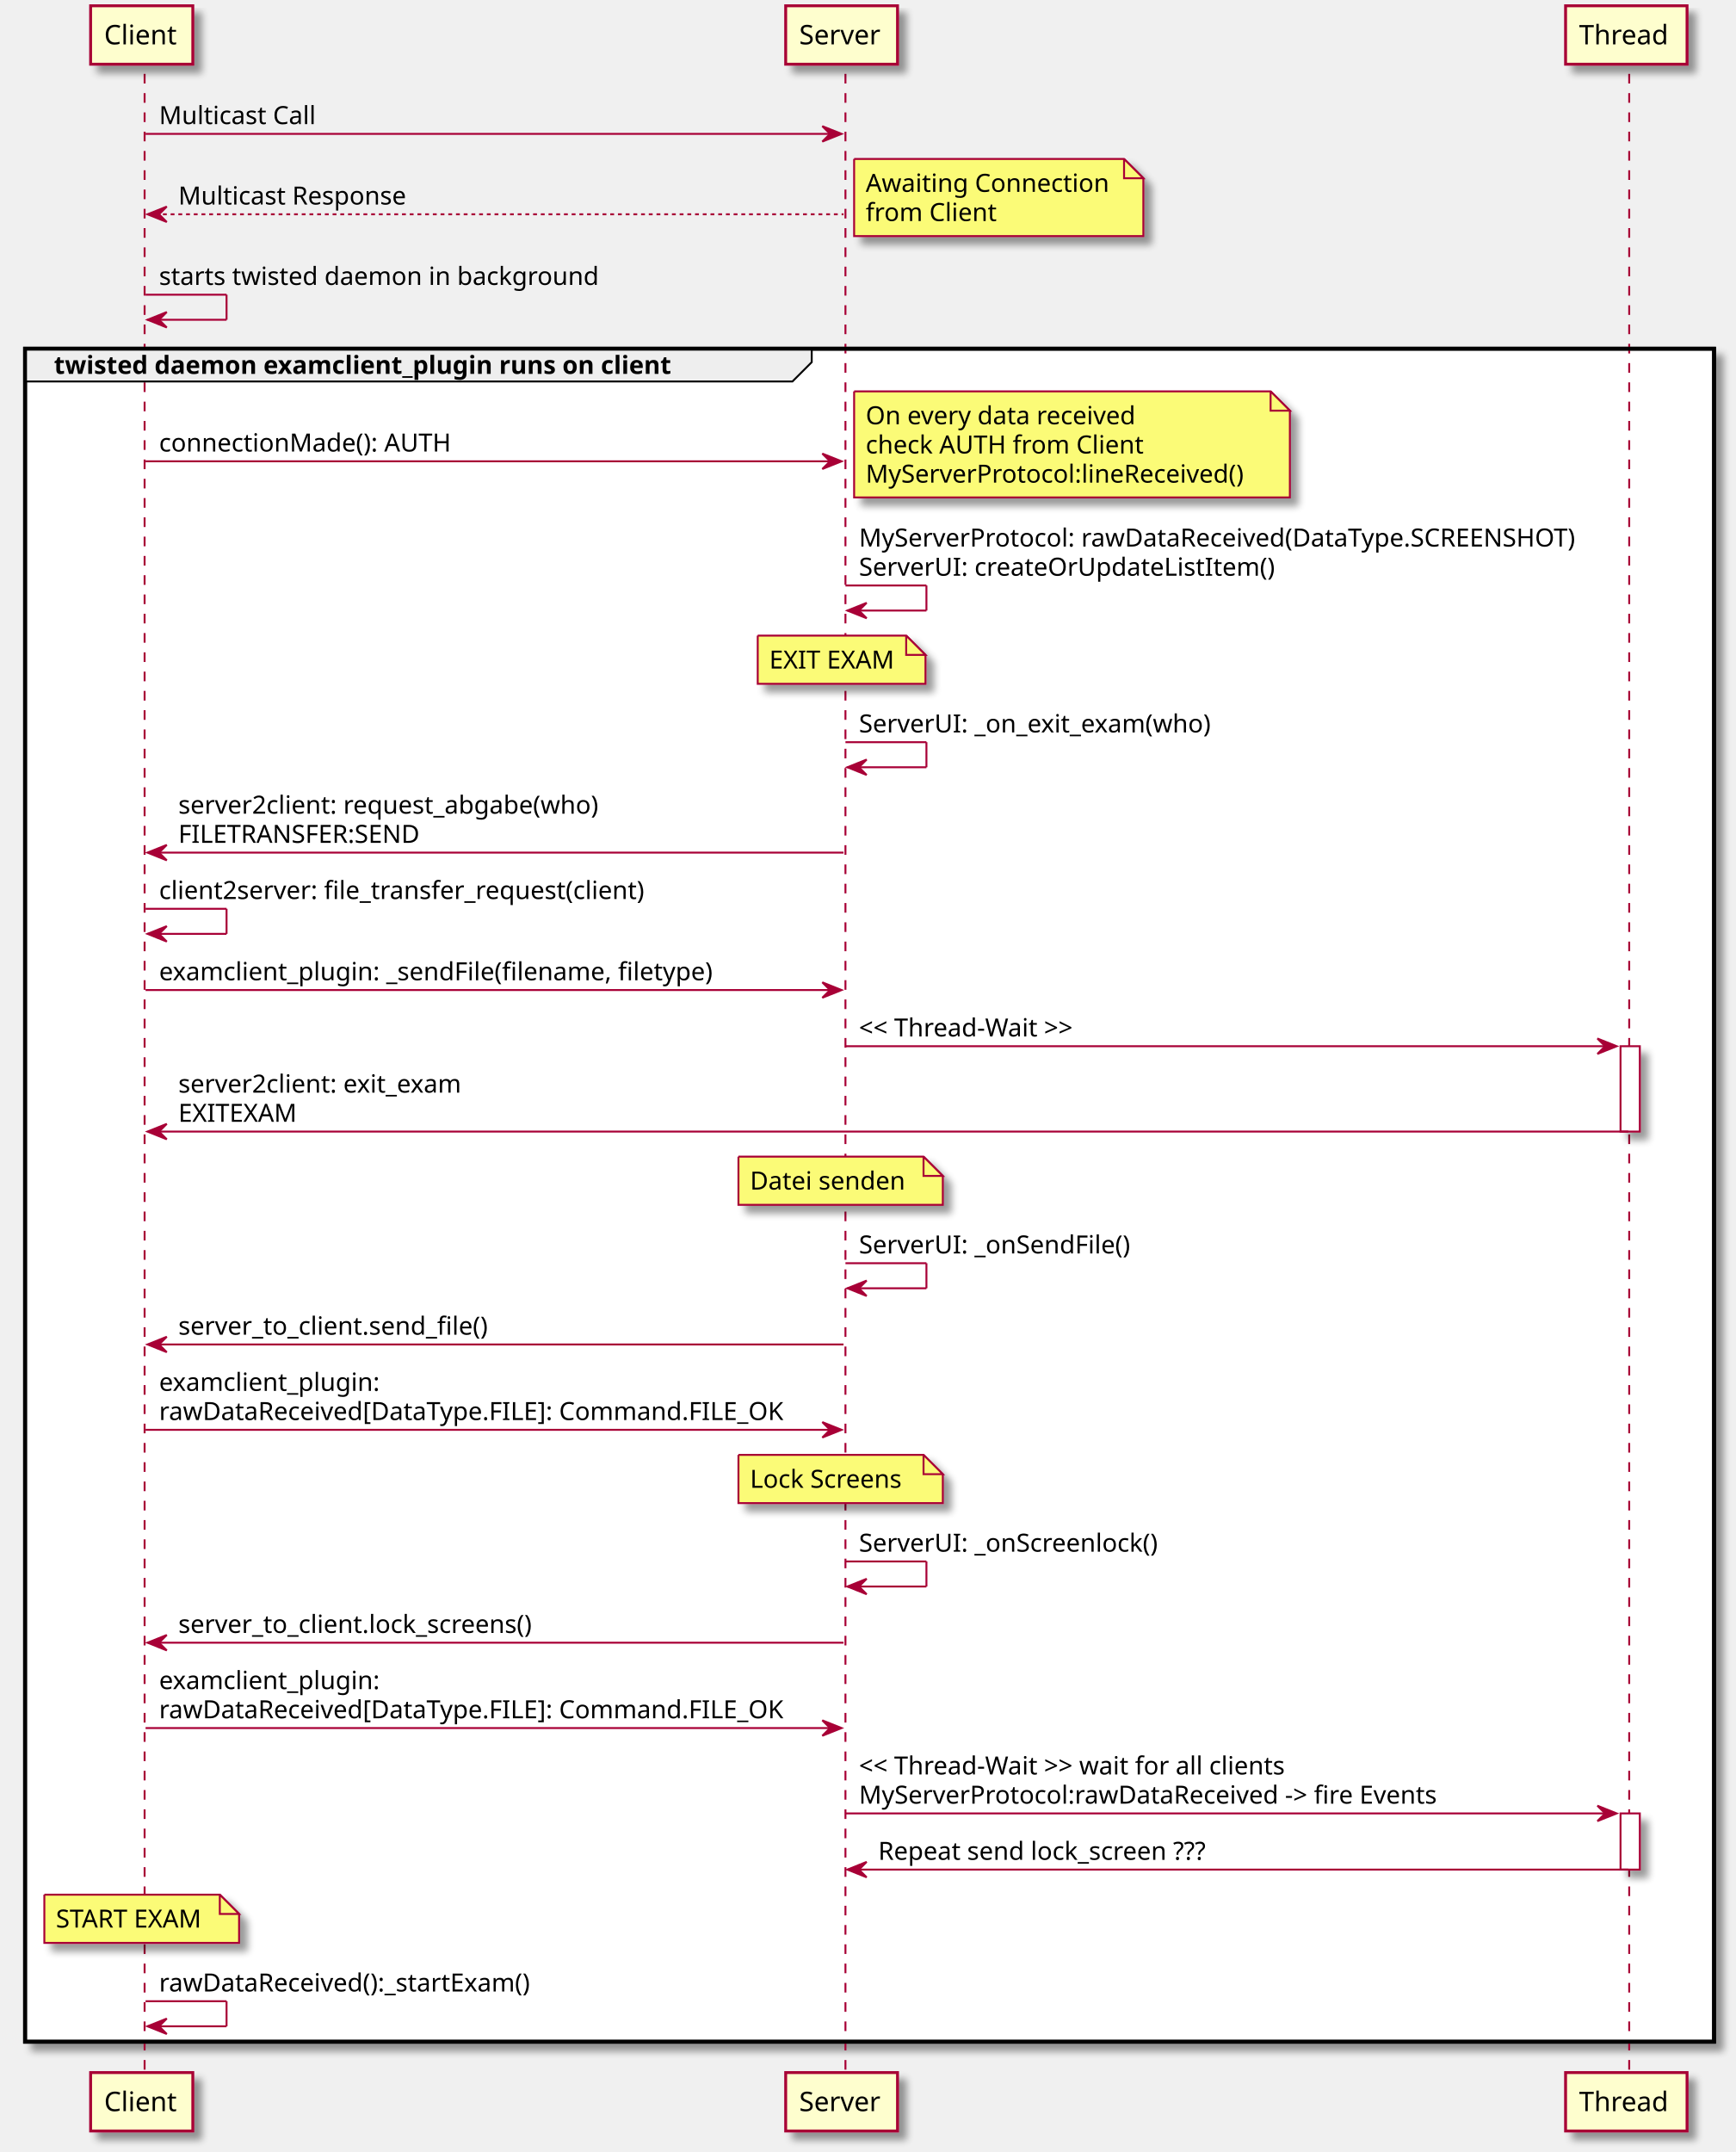
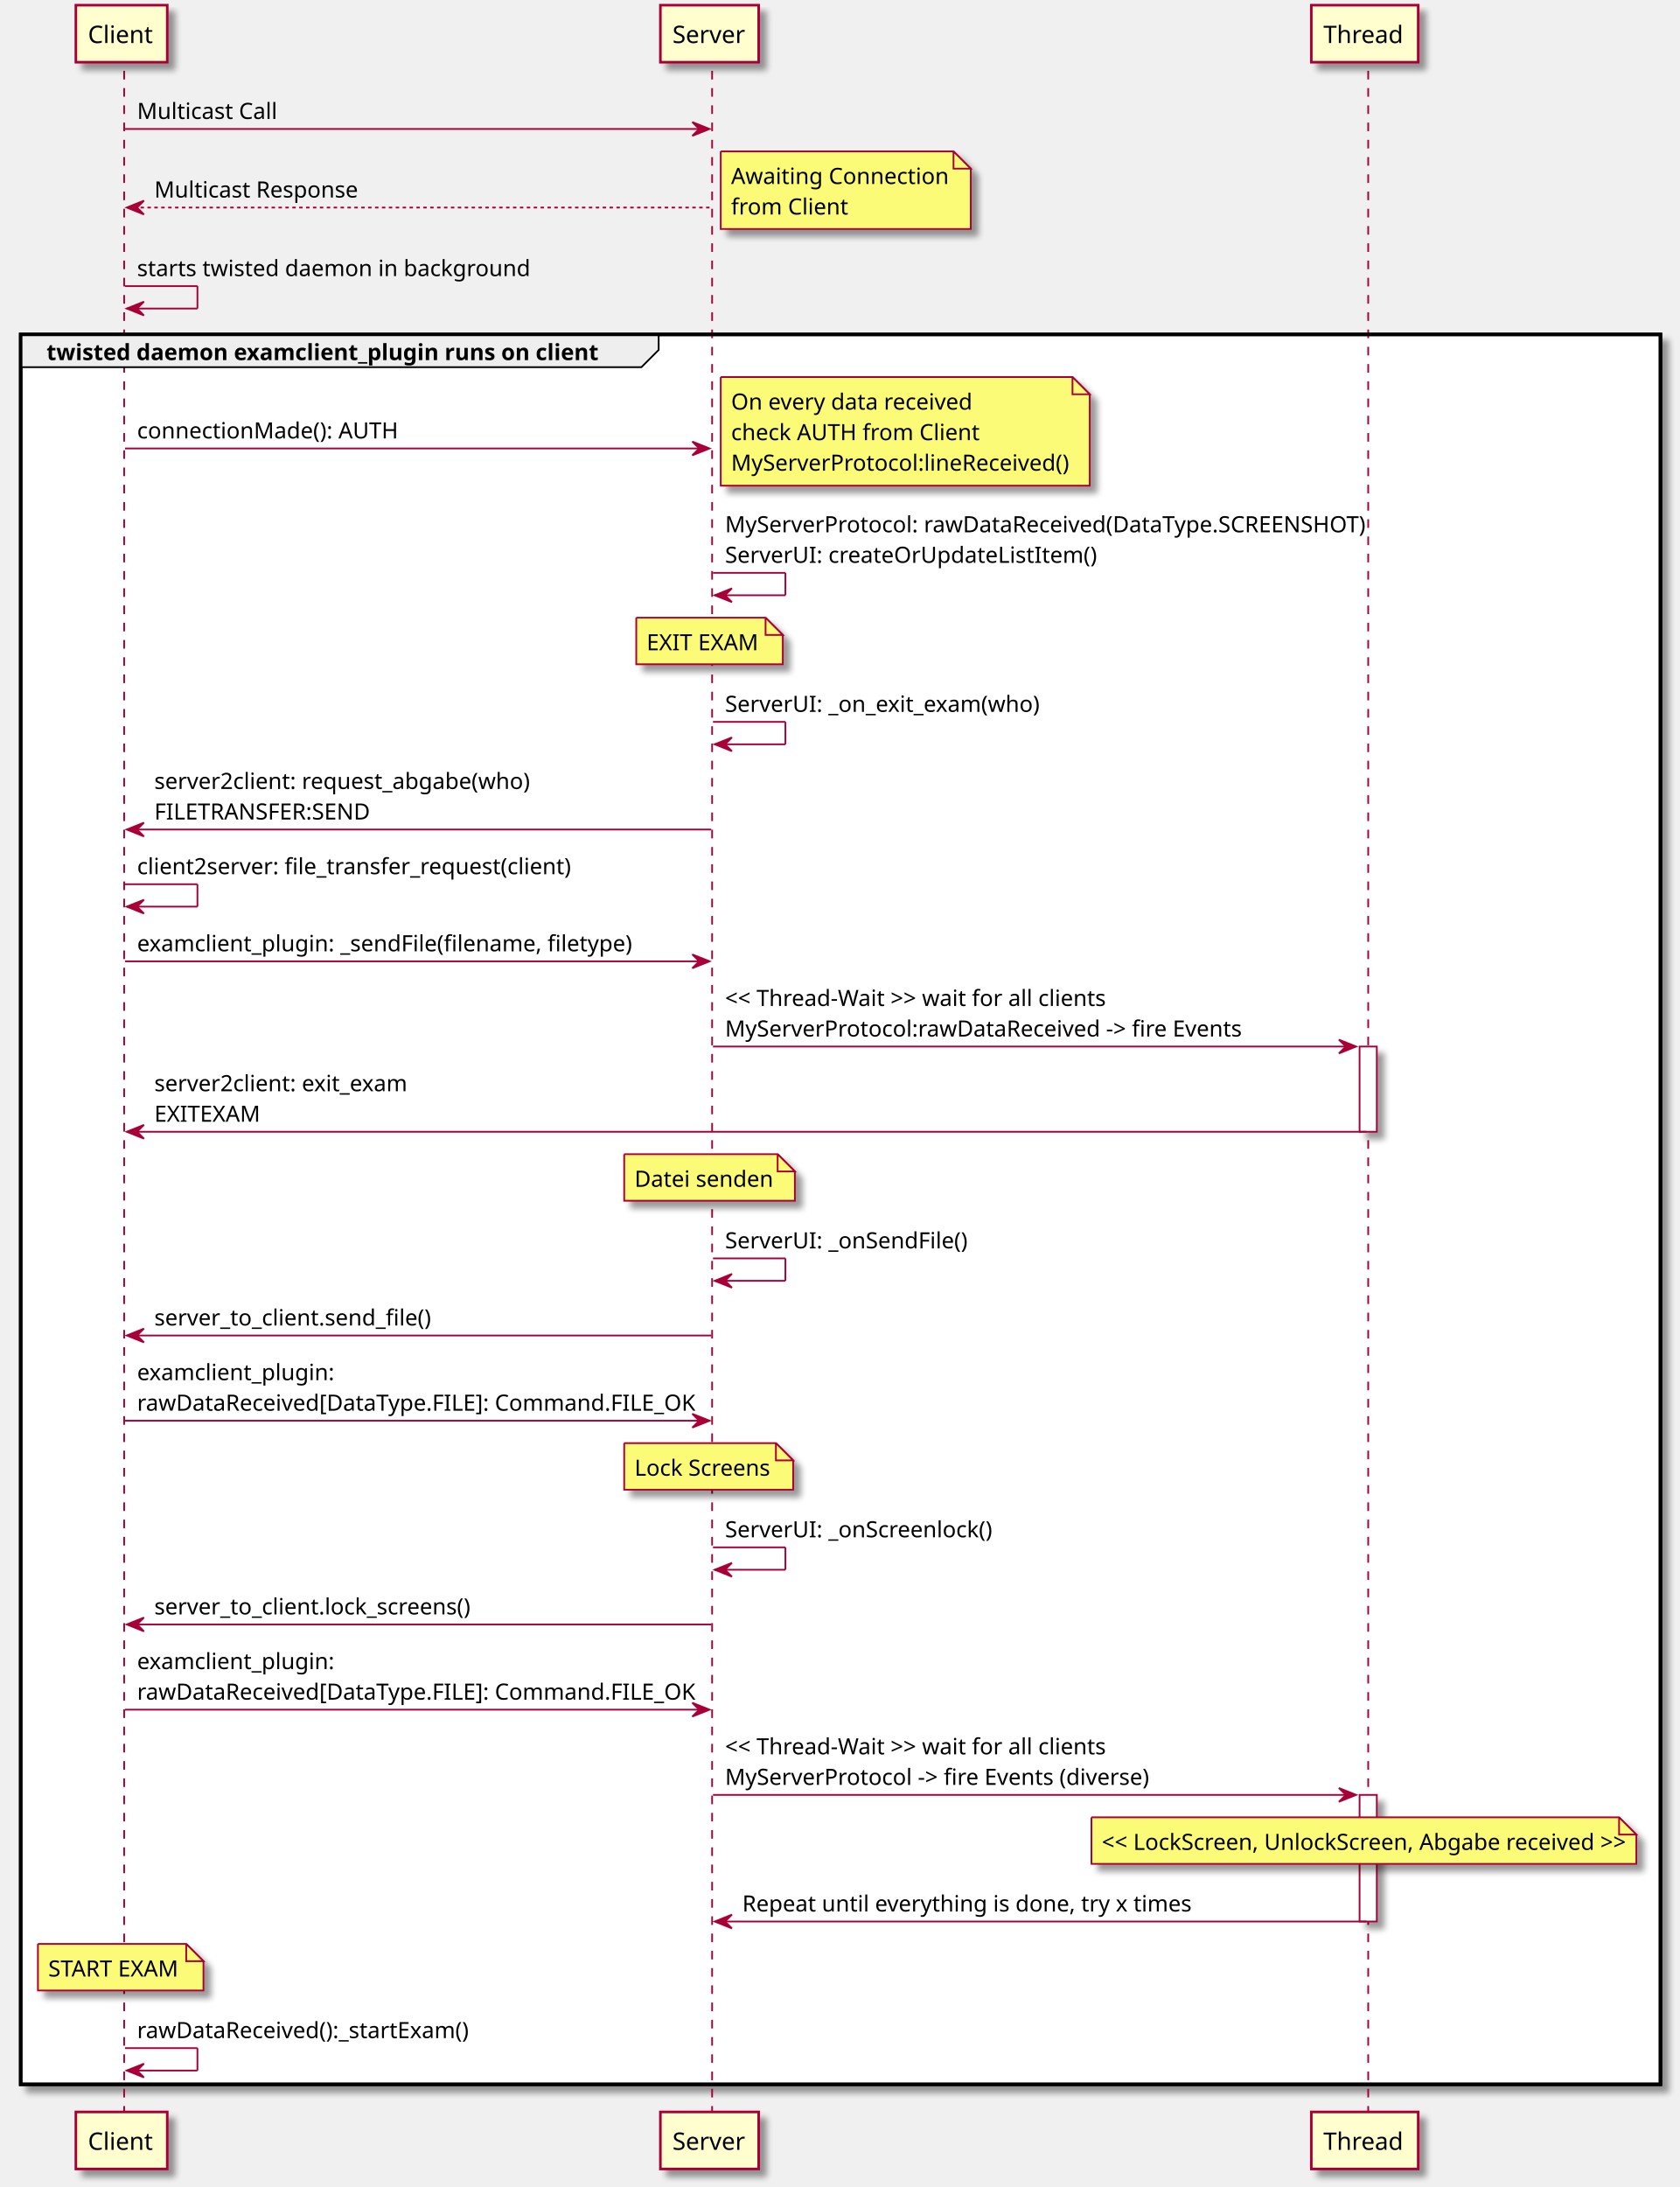
- <svg xmlns="http://www.w3.org/2000/svg" contentScriptType="application/ecmascript" contentStyleType="text/css" height="1116px" preserveAspectRatio="none" style="width:900px;height:1116px;" version="1.1" viewBox="0 0 900 1116" width="900px" zoomAndPan="magnify">
+ <svg xmlns="http://www.w3.org/2000/svg" contentScriptType="application/ecmascript" contentStyleType="text/css" height="1268px" preserveAspectRatio="none" style="width:974px;height:1268px;" version="1.1" viewBox="0 0 974 1268" width="974px" zoomAndPan="magnify">
  <defs>
-     <filter height="300%" id="f3lv9j3abnlo2" width="300%" x="-1" y="-1">
+     <filter height="300%" id="femk1cycuyiga" width="300%" x="-1" y="-1">
      <feGaussianBlur result="blurOut" stdDeviation="2.0" />
      <feColorMatrix in="blurOut" result="blurOut2" type="matrix" values="0 0 0 0 0 0 0 0 0 0 0 0 0 0 0 0 0 0 .4 0" />
      <feOffset dx="4.0" dy="4.0" in="blurOut2" result="blurOut3" />
      <feBlend in="SourceGraphic" in2="blurOut3" mode="normal" />
    </filter>
  </defs>
  <g>
-     <rect fill="#FFFFFF" filter="url(#f3lv9j3abnlo2)" height="44.266" style="stroke: #A80036; stroke-width: 1.0;" width="10" x="840.5" y="542.555" />
-     <rect fill="#FFFFFF" filter="url(#f3lv9j3abnlo2)" height="29.133" style="stroke: #A80036; stroke-width: 1.0;" width="10" x="840.5" y="940.414" />
-     <rect fill="#FFFFFF" filter="url(#f3lv9j3abnlo2)" height="877.984" style="stroke: #000000; stroke-width: 2.0;" width="876" x="13" y="180.828" />
-     <line style="stroke: #A80036; stroke-width: 1.0; stroke-dasharray: 5.0,5.0;" x1="75" x2="75" y1="38.297" y2="1075.812" />
-     <line style="stroke: #A80036; stroke-width: 1.0; stroke-dasharray: 5.0,5.0;" x1="438.5" x2="438.5" y1="38.297" y2="1075.812" />
-     <line style="stroke: #A80036; stroke-width: 1.0; stroke-dasharray: 5.0,5.0;" x1="845" x2="845" y1="38.297" y2="1075.812" />
-     <rect fill="#FEFECE" filter="url(#f3lv9j3abnlo2)" height="30.297" style="stroke: #A80036; stroke-width: 1.5;" width="53" x="47" y="3" />
-     <text fill="#000000" font-family="sans-serif" font-size="14" lengthAdjust="spacingAndGlyphs" textLength="39" x="54" y="22.995">Client</text>
-     <rect fill="#FEFECE" filter="url(#f3lv9j3abnlo2)" height="30.297" style="stroke: #A80036; stroke-width: 1.5;" width="53" x="47" y="1074.812" />
-     <text fill="#000000" font-family="sans-serif" font-size="14" lengthAdjust="spacingAndGlyphs" textLength="39" x="54" y="1094.808">Client</text>
-     <rect fill="#FEFECE" filter="url(#f3lv9j3abnlo2)" height="30.297" style="stroke: #A80036; stroke-width: 1.5;" width="58" x="407.5" y="3" />
-     <text fill="#000000" font-family="sans-serif" font-size="14" lengthAdjust="spacingAndGlyphs" textLength="44" x="414.5" y="22.995">Server</text>
-     <rect fill="#FEFECE" filter="url(#f3lv9j3abnlo2)" height="30.297" style="stroke: #A80036; stroke-width: 1.5;" width="58" x="407.5" y="1074.812" />
-     <text fill="#000000" font-family="sans-serif" font-size="14" lengthAdjust="spacingAndGlyphs" textLength="44" x="414.5" y="1094.808">Server</text>
-     <rect fill="#FEFECE" filter="url(#f3lv9j3abnlo2)" height="30.297" style="stroke: #A80036; stroke-width: 1.5;" width="63" x="812" y="3" />
-     <text fill="#000000" font-family="sans-serif" font-size="14" lengthAdjust="spacingAndGlyphs" textLength="49" x="819" y="22.995">Thread</text>
-     <rect fill="#FEFECE" filter="url(#f3lv9j3abnlo2)" height="30.297" style="stroke: #A80036; stroke-width: 1.5;" width="63" x="812" y="1074.812" />
-     <text fill="#000000" font-family="sans-serif" font-size="14" lengthAdjust="spacingAndGlyphs" textLength="49" x="819" y="1094.808">Thread</text>
-     <rect fill="#FFFFFF" filter="url(#f3lv9j3abnlo2)" height="44.266" style="stroke: #A80036; stroke-width: 1.0;" width="10" x="840.5" y="542.555" />
-     <rect fill="#FFFFFF" filter="url(#f3lv9j3abnlo2)" height="29.133" style="stroke: #A80036; stroke-width: 1.0;" width="10" x="840.5" y="940.414" />
-     <polygon fill="#A80036" points="426.5,65.43,436.5,69.43,426.5,73.43,430.5,69.43" style="stroke: #A80036; stroke-width: 1.0;" />
-     <line style="stroke: #A80036; stroke-width: 1.0;" x1="75.5" x2="432.5" y1="69.43" y2="69.43" />
-     <text fill="#000000" font-family="sans-serif" font-size="13" lengthAdjust="spacingAndGlyphs" textLength="84" x="82.5" y="64.364">Multicast Call</text>
-     <polygon fill="#A80036" points="86.5,107.129,76.5,111.129,86.5,115.129,82.5,111.129" style="stroke: #A80036; stroke-width: 1.0;" />
-     <line style="stroke: #A80036; stroke-width: 1.0; stroke-dasharray: 2.0,2.0;" x1="80.5" x2="437.5" y1="111.129" y2="111.129" />
-     <text fill="#000000" font-family="sans-serif" font-size="13" lengthAdjust="spacingAndGlyphs" textLength="123" x="92.5" y="106.063">Multicast Response</text>
-     <path d="M443,82.43 L443,122.43 L593,122.43 L593,92.43 L583,82.43 L443,82.43 " fill="#FBFB77" filter="url(#f3lv9j3abnlo2)" style="stroke: #A80036; stroke-width: 1.0;" />
-     <path d="M583,82.43 L583,92.43 L593,92.43 L583,82.43 " fill="#FBFB77" style="stroke: #A80036; stroke-width: 1.0;" />
-     <text fill="#000000" font-family="sans-serif" font-size="13" lengthAdjust="spacingAndGlyphs" textLength="129" x="449" y="99.497">Awaiting Connection</text>
-     <text fill="#000000" font-family="sans-serif" font-size="13" lengthAdjust="spacingAndGlyphs" textLength="70" x="449" y="114.629">from Client</text>
-     <line style="stroke: #A80036; stroke-width: 1.0;" x1="75.5" x2="117.5" y1="152.828" y2="152.828" />
-     <line style="stroke: #A80036; stroke-width: 1.0;" x1="117.5" x2="117.5" y1="152.828" y2="165.828" />
-     <line style="stroke: #A80036; stroke-width: 1.0;" x1="76.5" x2="117.5" y1="165.828" y2="165.828" />
-     <polygon fill="#A80036" points="86.5,161.828,76.5,165.828,86.5,169.828,82.5,165.828" style="stroke: #A80036; stroke-width: 1.0;" />
-     <text fill="#000000" font-family="sans-serif" font-size="13" lengthAdjust="spacingAndGlyphs" textLength="237" x="82.5" y="147.762">starts twisted daemon in background</text>
-     <path d="M13,180.828 L421,180.828 L421,187.828 L411,197.828 L13,197.828 L13,180.828 " fill="#EEEEEE" style="stroke: #000000; stroke-width: 1.0;" />
-     <rect fill="none" height="877.984" style="stroke: #000000; stroke-width: 2.0;" width="876" x="13" y="180.828" />
-     <text fill="#000000" font-family="sans-serif" font-size="13" font-weight="bold" lengthAdjust="spacingAndGlyphs" textLength="363" x="28" y="193.895">twisted daemon examclient_plugin runs on client</text>
-     <polygon fill="#A80036" points="426.5,235.227,436.5,239.227,426.5,243.227,430.5,239.227" style="stroke: #A80036; stroke-width: 1.0;" />
-     <line style="stroke: #A80036; stroke-width: 1.0;" x1="75.5" x2="432.5" y1="239.227" y2="239.227" />
-     <text fill="#000000" font-family="sans-serif" font-size="13" lengthAdjust="spacingAndGlyphs" textLength="159" x="82.5" y="234.161">connectionMade(): AUTH</text>
-     <path d="M443,202.961 L443,257.961 L669,257.961 L669,212.961 L659,202.961 L443,202.961 " fill="#FBFB77" filter="url(#f3lv9j3abnlo2)" style="stroke: #A80036; stroke-width: 1.0;" />
-     <path d="M659,202.961 L659,212.961 L669,212.961 L659,202.961 " fill="#FBFB77" style="stroke: #A80036; stroke-width: 1.0;" />
-     <text fill="#000000" font-family="sans-serif" font-size="13" lengthAdjust="spacingAndGlyphs" textLength="148" x="449" y="220.028">On every data received</text>
-     <text fill="#000000" font-family="sans-serif" font-size="13" lengthAdjust="spacingAndGlyphs" textLength="151" x="449" y="235.161">check AUTH from Client</text>
-     <text fill="#000000" font-family="sans-serif" font-size="13" lengthAdjust="spacingAndGlyphs" textLength="205" x="449" y="250.293">MyServerProtocol:lineReceived()</text>
-     <line style="stroke: #A80036; stroke-width: 1.0;" x1="438.5" x2="480.5" y1="303.625" y2="303.625" />
-     <line style="stroke: #A80036; stroke-width: 1.0;" x1="480.5" x2="480.5" y1="303.625" y2="316.625" />
-     <line style="stroke: #A80036; stroke-width: 1.0;" x1="439.5" x2="480.5" y1="316.625" y2="316.625" />
-     <polygon fill="#A80036" points="449.5,312.625,439.5,316.625,449.5,320.625,445.5,316.625" style="stroke: #A80036; stroke-width: 1.0;" />
-     <text fill="#000000" font-family="sans-serif" font-size="13" lengthAdjust="spacingAndGlyphs" textLength="393" x="445.5" y="283.426">MyServerProtocol: rawDataReceived(DataType.SCREENSHOT)</text>
-     <text fill="#000000" font-family="sans-serif" font-size="13" lengthAdjust="spacingAndGlyphs" textLength="227" x="445.5" y="298.559">ServerUI: createOrUpdateListItem()</text>
-     <path d="M393,329.625 L393,354.625 L480,354.625 L480,339.625 L470,329.625 L393,329.625 " fill="#FBFB77" filter="url(#f3lv9j3abnlo2)" style="stroke: #A80036; stroke-width: 1.0;" />
-     <path d="M470,329.625 L470,339.625 L480,339.625 L470,329.625 " fill="#FBFB77" style="stroke: #A80036; stroke-width: 1.0;" />
-     <text fill="#000000" font-family="sans-serif" font-size="13" lengthAdjust="spacingAndGlyphs" textLength="66" x="399" y="346.692">EXIT EXAM</text>
-     <line style="stroke: #A80036; stroke-width: 1.0;" x1="438.5" x2="480.5" y1="384.891" y2="384.891" />
-     <line style="stroke: #A80036; stroke-width: 1.0;" x1="480.5" x2="480.5" y1="384.891" y2="397.891" />
-     <line style="stroke: #A80036; stroke-width: 1.0;" x1="439.5" x2="480.5" y1="397.891" y2="397.891" />
-     <polygon fill="#A80036" points="449.5,393.891,439.5,397.891,449.5,401.891,445.5,397.891" style="stroke: #A80036; stroke-width: 1.0;" />
-     <text fill="#000000" font-family="sans-serif" font-size="13" lengthAdjust="spacingAndGlyphs" textLength="194" x="445.5" y="379.825">ServerUI: _on_exit_exam(who)</text>
-     <polygon fill="#A80036" points="86.5,438.156,76.5,442.156,86.5,446.156,82.5,442.156" style="stroke: #A80036; stroke-width: 1.0;" />
-     <line style="stroke: #A80036; stroke-width: 1.0;" x1="80.5" x2="437.5" y1="442.156" y2="442.156" />
-     <text fill="#000000" font-family="sans-serif" font-size="13" lengthAdjust="spacingAndGlyphs" textLength="229" x="92.5" y="421.957">server2client: request_abgabe(who)</text>
-     <text fill="#000000" font-family="sans-serif" font-size="13" lengthAdjust="spacingAndGlyphs" textLength="132" x="92.5" y="437.09">FILETRANSFER:SEND</text>
-     <line style="stroke: #A80036; stroke-width: 1.0;" x1="75.5" x2="117.5" y1="471.289" y2="471.289" />
-     <line style="stroke: #A80036; stroke-width: 1.0;" x1="117.5" x2="117.5" y1="471.289" y2="484.289" />
-     <line style="stroke: #A80036; stroke-width: 1.0;" x1="76.5" x2="117.5" y1="484.289" y2="484.289" />
-     <polygon fill="#A80036" points="86.5,480.289,76.5,484.289,86.5,488.289,82.5,484.289" style="stroke: #A80036; stroke-width: 1.0;" />
-     <text fill="#000000" font-family="sans-serif" font-size="13" lengthAdjust="spacingAndGlyphs" textLength="265" x="82.5" y="466.223">client2server: file_transfer_request(client)</text>
-     <polygon fill="#A80036" points="426.5,509.422,436.5,513.422,426.5,517.422,430.5,513.422" style="stroke: #A80036; stroke-width: 1.0;" />
-     <line style="stroke: #A80036; stroke-width: 1.0;" x1="75.5" x2="432.5" y1="513.422" y2="513.422" />
-     <text fill="#000000" font-family="sans-serif" font-size="13" lengthAdjust="spacingAndGlyphs" textLength="301" x="82.5" y="508.356">examclient_plugin: _sendFile(filename, filetype)</text>
-     <polygon fill="#A80036" points="828.5,538.555,838.5,542.555,828.5,546.555,832.5,542.555" style="stroke: #A80036; stroke-width: 1.0;" />
-     <line style="stroke: #A80036; stroke-width: 1.0;" x1="438.5" x2="834.5" y1="542.555" y2="542.555" />
-     <text fill="#000000" font-family="sans-serif" font-size="13" lengthAdjust="spacingAndGlyphs" textLength="128" x="445.5" y="537.489">&lt;&lt; Thread-Wait &gt;&gt;</text>
-     <polygon fill="#A80036" points="86.5,582.82,76.5,586.82,86.5,590.82,82.5,586.82" style="stroke: #A80036; stroke-width: 1.0;" />
-     <line style="stroke: #A80036; stroke-width: 1.0;" x1="80.5" x2="844.5" y1="586.82" y2="586.82" />
-     <text fill="#000000" font-family="sans-serif" font-size="13" lengthAdjust="spacingAndGlyphs" textLength="156" x="92.5" y="566.622">server2client: exit_exam</text>
-     <text fill="#000000" font-family="sans-serif" font-size="13" lengthAdjust="spacingAndGlyphs" textLength="62" x="92.5" y="581.754">EXITEXAM</text>
-     <path d="M383,599.82 L383,624.82 L489,624.82 L489,609.82 L479,599.82 L383,599.82 " fill="#FBFB77" filter="url(#f3lv9j3abnlo2)" style="stroke: #A80036; stroke-width: 1.0;" />
-     <path d="M479,599.82 L479,609.82 L489,609.82 L479,599.82 " fill="#FBFB77" style="stroke: #A80036; stroke-width: 1.0;" />
-     <text fill="#000000" font-family="sans-serif" font-size="13" lengthAdjust="spacingAndGlyphs" textLength="85" x="389" y="616.887">Datei senden</text>
-     <line style="stroke: #A80036; stroke-width: 1.0;" x1="438.5" x2="480.5" y1="655.086" y2="655.086" />
-     <line style="stroke: #A80036; stroke-width: 1.0;" x1="480.5" x2="480.5" y1="655.086" y2="668.086" />
-     <line style="stroke: #A80036; stroke-width: 1.0;" x1="439.5" x2="480.5" y1="668.086" y2="668.086" />
-     <polygon fill="#A80036" points="449.5,664.086,439.5,668.086,449.5,672.086,445.5,668.086" style="stroke: #A80036; stroke-width: 1.0;" />
-     <text fill="#000000" font-family="sans-serif" font-size="13" lengthAdjust="spacingAndGlyphs" textLength="150" x="445.5" y="650.02">ServerUI: _onSendFile()</text>
-     <polygon fill="#A80036" points="86.5,693.219,76.5,697.219,86.5,701.219,82.5,697.219" style="stroke: #A80036; stroke-width: 1.0;" />
-     <line style="stroke: #A80036; stroke-width: 1.0;" x1="80.5" x2="437.5" y1="697.219" y2="697.219" />
-     <text fill="#000000" font-family="sans-serif" font-size="13" lengthAdjust="spacingAndGlyphs" textLength="171" x="92.5" y="692.153">server_to_client.send_file()</text>
-     <polygon fill="#A80036" points="426.5,737.484,436.5,741.484,426.5,745.484,430.5,741.484" style="stroke: #A80036; stroke-width: 1.0;" />
-     <line style="stroke: #A80036; stroke-width: 1.0;" x1="75.5" x2="432.5" y1="741.484" y2="741.484" />
-     <text fill="#000000" font-family="sans-serif" font-size="13" lengthAdjust="spacingAndGlyphs" textLength="119" x="82.5" y="721.286">examclient_plugin:</text>
-     <text fill="#000000" font-family="sans-serif" font-size="13" lengthAdjust="spacingAndGlyphs" textLength="339" x="82.5" y="736.418">rawDataReceived[DataType.FILE]: Command.FILE_OK</text>
-     <path d="M383,754.484 L383,779.484 L489,779.484 L489,764.484 L479,754.484 L383,754.484 " fill="#FBFB77" filter="url(#f3lv9j3abnlo2)" style="stroke: #A80036; stroke-width: 1.0;" />
-     <path d="M479,754.484 L479,764.484 L489,764.484 L479,754.484 " fill="#FBFB77" style="stroke: #A80036; stroke-width: 1.0;" />
-     <text fill="#000000" font-family="sans-serif" font-size="13" lengthAdjust="spacingAndGlyphs" textLength="85" x="389" y="771.551">Lock Screens</text>
-     <line style="stroke: #A80036; stroke-width: 1.0;" x1="438.5" x2="480.5" y1="809.75" y2="809.75" />
-     <line style="stroke: #A80036; stroke-width: 1.0;" x1="480.5" x2="480.5" y1="809.75" y2="822.75" />
-     <line style="stroke: #A80036; stroke-width: 1.0;" x1="439.5" x2="480.5" y1="822.75" y2="822.75" />
-     <polygon fill="#A80036" points="449.5,818.75,439.5,822.75,449.5,826.75,445.5,822.75" style="stroke: #A80036; stroke-width: 1.0;" />
-     <text fill="#000000" font-family="sans-serif" font-size="13" lengthAdjust="spacingAndGlyphs" textLength="166" x="445.5" y="804.684">ServerUI: _onScreenlock()</text>
-     <polygon fill="#A80036" points="86.5,847.883,76.5,851.883,86.5,855.883,82.5,851.883" style="stroke: #A80036; stroke-width: 1.0;" />
-     <line style="stroke: #A80036; stroke-width: 1.0;" x1="80.5" x2="437.5" y1="851.883" y2="851.883" />
-     <text fill="#000000" font-family="sans-serif" font-size="13" lengthAdjust="spacingAndGlyphs" textLength="197" x="92.5" y="846.817">server_to_client.lock_screens()</text>
-     <polygon fill="#A80036" points="426.5,892.148,436.5,896.148,426.5,900.148,430.5,896.148" style="stroke: #A80036; stroke-width: 1.0;" />
-     <line style="stroke: #A80036; stroke-width: 1.0;" x1="75.5" x2="432.5" y1="896.148" y2="896.148" />
-     <text fill="#000000" font-family="sans-serif" font-size="13" lengthAdjust="spacingAndGlyphs" textLength="119" x="82.5" y="875.95">examclient_plugin:</text>
-     <text fill="#000000" font-family="sans-serif" font-size="13" lengthAdjust="spacingAndGlyphs" textLength="339" x="82.5" y="891.082">rawDataReceived[DataType.FILE]: Command.FILE_OK</text>
-     <polygon fill="#A80036" points="828.5,936.414,838.5,940.414,828.5,944.414,832.5,940.414" style="stroke: #A80036; stroke-width: 1.0;" />
-     <line style="stroke: #A80036; stroke-width: 1.0;" x1="438.5" x2="834.5" y1="940.414" y2="940.414" />
-     <text fill="#000000" font-family="sans-serif" font-size="13" lengthAdjust="spacingAndGlyphs" textLength="241" x="445.5" y="920.215">&lt;&lt; Thread-Wait &gt;&gt; wait for all clients</text>
-     <text fill="#000000" font-family="sans-serif" font-size="13" lengthAdjust="spacingAndGlyphs" textLength="317" x="445.5" y="935.348">MyServerProtocol:rawDataReceived -&gt; fire Events</text>
-     <polygon fill="#A80036" points="449.5,965.547,439.5,969.547,449.5,973.547,445.5,969.547" style="stroke: #A80036; stroke-width: 1.0;" />
-     <line style="stroke: #A80036; stroke-width: 1.0;" x1="443.5" x2="844.5" y1="969.547" y2="969.547" />
-     <text fill="#000000" font-family="sans-serif" font-size="13" lengthAdjust="spacingAndGlyphs" textLength="184" x="455.5" y="964.481">Repeat send lock_screen ???</text>
-     <path d="M23,982.547 L23,1007.547 L124,1007.547 L124,992.547 L114,982.547 L23,982.547 " fill="#FBFB77" filter="url(#f3lv9j3abnlo2)" style="stroke: #A80036; stroke-width: 1.0;" />
-     <path d="M114,982.547 L114,992.547 L124,992.547 L114,982.547 " fill="#FBFB77" style="stroke: #A80036; stroke-width: 1.0;" />
-     <text fill="#000000" font-family="sans-serif" font-size="13" lengthAdjust="spacingAndGlyphs" textLength="80" x="29" y="999.614">START EXAM</text>
-     <line style="stroke: #A80036; stroke-width: 1.0;" x1="75.5" x2="117.5" y1="1037.812" y2="1037.812" />
-     <line style="stroke: #A80036; stroke-width: 1.0;" x1="117.5" x2="117.5" y1="1037.812" y2="1050.812" />
-     <line style="stroke: #A80036; stroke-width: 1.0;" x1="76.5" x2="117.5" y1="1050.812" y2="1050.812" />
-     <polygon fill="#A80036" points="86.5,1046.812,76.5,1050.812,86.5,1054.812,82.5,1050.812" style="stroke: #A80036; stroke-width: 1.0;" />
-     <text fill="#000000" font-family="sans-serif" font-size="13" lengthAdjust="spacingAndGlyphs" textLength="207" x="82.5" y="1032.747">rawDataReceived():_startExam()</text>
+     <rect fill="#FFFFFF" filter="url(#femk1cycuyiga)" height="49.412" style="stroke: #A80036; stroke-width: 1.0;" width="10" x="788.5" y="606.776" />
+     <rect fill="#FFFFFF" filter="url(#femk1cycuyiga)" height="73.412" style="stroke: #A80036; stroke-width: 1.0;" width="10" x="788.5" y="1040.66" />
+     <rect fill="#FFFFFF" filter="url(#femk1cycuyiga)" height="1014.592" style="stroke: #000000; stroke-width: 2.0;" width="951" x="12" y="193.892" />
+     <line style="stroke: #A80036; stroke-width: 1.0; stroke-dasharray: 5.0,5.0;" x1="72" x2="72" y1="41.068" y2="1225.485" />
+     <line style="stroke: #A80036; stroke-width: 1.0; stroke-dasharray: 5.0,5.0;" x1="413" x2="413" y1="41.068" y2="1225.485" />
+     <line style="stroke: #A80036; stroke-width: 1.0; stroke-dasharray: 5.0,5.0;" x1="793.5" x2="793.5" y1="41.068" y2="1225.485" />
+     <rect fill="#FEFECE" filter="url(#femk1cycuyiga)" height="33.068" style="stroke: #A80036; stroke-width: 1.5;" width="53" x="44" y="3" />
+     <text fill="#000000" font-family="sans-serif" font-size="14" lengthAdjust="spacingAndGlyphs" textLength="39" x="51" y="24.966">Client</text>
+     <rect fill="#FEFECE" filter="url(#femk1cycuyiga)" height="33.068" style="stroke: #A80036; stroke-width: 1.5;" width="53" x="44" y="1224.485" />
+     <text fill="#000000" font-family="sans-serif" font-size="14" lengthAdjust="spacingAndGlyphs" textLength="39" x="51" y="1246.45">Client</text>
+     <rect fill="#FEFECE" filter="url(#femk1cycuyiga)" height="33.068" style="stroke: #A80036; stroke-width: 1.5;" width="57" x="383" y="3" />
+     <text fill="#000000" font-family="sans-serif" font-size="14" lengthAdjust="spacingAndGlyphs" textLength="43" x="390" y="24.966">Server</text>
+     <rect fill="#FEFECE" filter="url(#femk1cycuyiga)" height="33.068" style="stroke: #A80036; stroke-width: 1.5;" width="57" x="383" y="1224.485" />
+     <text fill="#000000" font-family="sans-serif" font-size="14" lengthAdjust="spacingAndGlyphs" textLength="43" x="390" y="1246.45">Server</text>
+     <rect fill="#FEFECE" filter="url(#femk1cycuyiga)" height="33.068" style="stroke: #A80036; stroke-width: 1.5;" width="62" x="760.5" y="3" />
+     <text fill="#000000" font-family="sans-serif" font-size="14" lengthAdjust="spacingAndGlyphs" textLength="48" x="767.5" y="24.966">Thread</text>
+     <rect fill="#FEFECE" filter="url(#femk1cycuyiga)" height="33.068" style="stroke: #A80036; stroke-width: 1.5;" width="62" x="760.5" y="1224.485" />
+     <text fill="#000000" font-family="sans-serif" font-size="14" lengthAdjust="spacingAndGlyphs" textLength="48" x="767.5" y="1246.45">Thread</text>
+     <rect fill="#FFFFFF" filter="url(#femk1cycuyiga)" height="49.412" style="stroke: #A80036; stroke-width: 1.0;" width="10" x="788.5" y="606.776" />
+     <rect fill="#FFFFFF" filter="url(#femk1cycuyiga)" height="73.412" style="stroke: #A80036; stroke-width: 1.0;" width="10" x="788.5" y="1040.66" />
+     <polygon fill="#A80036" points="401.5,70.774,411.5,74.774,401.5,78.774,405.5,74.774" style="stroke: #A80036; stroke-width: 1.0;" />
+     <line style="stroke: #A80036; stroke-width: 1.0;" x1="72.5" x2="407.5" y1="74.774" y2="74.774" />
+     <text fill="#000000" font-family="sans-serif" font-size="13" lengthAdjust="spacingAndGlyphs" textLength="79" x="79.5" y="68.965">Multicast Call</text>
+     <polygon fill="#A80036" points="83.5,116.333,73.5,120.333,83.5,124.333,79.5,120.333" style="stroke: #A80036; stroke-width: 1.0;" />
+     <line style="stroke: #A80036; stroke-width: 1.0; stroke-dasharray: 2.0,2.0;" x1="77.5" x2="412.5" y1="120.333" y2="120.333" />
+     <text fill="#000000" font-family="sans-serif" font-size="13" lengthAdjust="spacingAndGlyphs" textLength="116" x="89.5" y="114.524">Multicast Response</text>
+     <path d="M418,87.774 L418,132.774 L563,132.774 L563,97.774 L553,87.774 L418,87.774 " fill="#FBFB77" filter="url(#femk1cycuyiga)" style="stroke: #A80036; stroke-width: 1.0;" />
+     <path d="M553,87.774 L553,97.774 L563,97.774 L553,87.774 " fill="#FBFB77" style="stroke: #A80036; stroke-width: 1.0;" />
+     <text fill="#000000" font-family="sans-serif" font-size="13" lengthAdjust="spacingAndGlyphs" textLength="124" x="424" y="106.671">Awaiting Connection</text>
+     <text fill="#000000" font-family="sans-serif" font-size="13" lengthAdjust="spacingAndGlyphs" textLength="66" x="424" y="124.377">from Client</text>
+     <line style="stroke: #A80036; stroke-width: 1.0;" x1="72.5" x2="114.5" y1="165.892" y2="165.892" />
+     <line style="stroke: #A80036; stroke-width: 1.0;" x1="114.5" x2="114.5" y1="165.892" y2="178.892" />
+     <line style="stroke: #A80036; stroke-width: 1.0;" x1="73.5" x2="114.5" y1="178.892" y2="178.892" />
+     <polygon fill="#A80036" points="83.5,174.892,73.5,178.892,83.5,182.892,79.5,178.892" style="stroke: #A80036; stroke-width: 1.0;" />
+     <text fill="#000000" font-family="sans-serif" font-size="13" lengthAdjust="spacingAndGlyphs" textLength="224" x="79.5" y="160.083">starts twisted daemon in background</text>
+     <path d="M12,193.892 L382,193.892 L382,202.892 L372,212.892 L12,212.892 L12,193.892 " fill="#EEEEEE" style="stroke: #000000; stroke-width: 1.0;" />
+     <rect fill="none" height="1014.592" style="stroke: #000000; stroke-width: 2.0;" width="951" x="12" y="193.892" />
+     <text fill="#000000" font-family="sans-serif" font-size="13" font-weight="bold" lengthAdjust="spacingAndGlyphs" textLength="325" x="27" y="208.789">twisted daemon examclient_plugin runs on client</text>
+     <polygon fill="#A80036" points="401.5,256.01,411.5,260.01,401.5,264.01,405.5,260.01" style="stroke: #A80036; stroke-width: 1.0;" />
+     <line style="stroke: #A80036; stroke-width: 1.0;" x1="72.5" x2="407.5" y1="260.01" y2="260.01" />
+     <text fill="#000000" font-family="sans-serif" font-size="13" lengthAdjust="spacingAndGlyphs" textLength="150" x="79.5" y="254.201">connectionMade(): AUTH</text>
+     <path d="M418,218.598 L418,281.598 L632,281.598 L632,228.598 L622,218.598 L418,218.598 " fill="#FBFB77" filter="url(#femk1cycuyiga)" style="stroke: #A80036; stroke-width: 1.0;" />
+     <path d="M622,218.598 L622,228.598 L632,228.598 L622,218.598 " fill="#FBFB77" style="stroke: #A80036; stroke-width: 1.0;" />
+     <text fill="#000000" font-family="sans-serif" font-size="13" lengthAdjust="spacingAndGlyphs" textLength="137" x="424" y="237.495">On every data received</text>
+     <text fill="#000000" font-family="sans-serif" font-size="13" lengthAdjust="spacingAndGlyphs" textLength="141" x="424" y="255.201">check AUTH from Client</text>
+     <text fill="#000000" font-family="sans-serif" font-size="13" lengthAdjust="spacingAndGlyphs" textLength="193" x="424" y="272.907">MyServerProtocol:lineReceived()</text>
+     <line style="stroke: #A80036; stroke-width: 1.0;" x1="413.5" x2="455.5" y1="332.128" y2="332.128" />
+     <line style="stroke: #A80036; stroke-width: 1.0;" x1="455.5" x2="455.5" y1="332.128" y2="345.128" />
+     <line style="stroke: #A80036; stroke-width: 1.0;" x1="414.5" x2="455.5" y1="345.128" y2="345.128" />
+     <polygon fill="#A80036" points="424.5,341.128,414.5,345.128,424.5,349.128,420.5,345.128" style="stroke: #A80036; stroke-width: 1.0;" />
+     <text fill="#000000" font-family="sans-serif" font-size="13" lengthAdjust="spacingAndGlyphs" textLength="366" x="420.5" y="308.613">MyServerProtocol: rawDataReceived(DataType.SCREENSHOT)</text>
+     <text fill="#000000" font-family="sans-serif" font-size="13" lengthAdjust="spacingAndGlyphs" textLength="212" x="420.5" y="326.319">ServerUI: createOrUpdateListItem()</text>
+     <path d="M369,358.128 L369,385.128 L454,385.128 L454,368.128 L444,358.128 L369,358.128 " fill="#FBFB77" filter="url(#femk1cycuyiga)" style="stroke: #A80036; stroke-width: 1.0;" />
+     <path d="M444,358.128 L444,368.128 L454,368.128 L444,358.128 " fill="#FBFB77" style="stroke: #A80036; stroke-width: 1.0;" />
+     <text fill="#000000" font-family="sans-serif" font-size="13" lengthAdjust="spacingAndGlyphs" textLength="64" x="375" y="377.025">EXIT EXAM</text>
+     <line style="stroke: #A80036; stroke-width: 1.0;" x1="413.5" x2="455.5" y1="418.54" y2="418.54" />
+     <line style="stroke: #A80036; stroke-width: 1.0;" x1="455.5" x2="455.5" y1="418.54" y2="431.54" />
+     <line style="stroke: #A80036; stroke-width: 1.0;" x1="414.5" x2="455.5" y1="431.54" y2="431.54" />
+     <polygon fill="#A80036" points="424.5,427.54,414.5,431.54,424.5,435.54,420.5,431.54" style="stroke: #A80036; stroke-width: 1.0;" />
+     <text fill="#000000" font-family="sans-serif" font-size="13" lengthAdjust="spacingAndGlyphs" textLength="181" x="420.5" y="412.731">ServerUI: _on_exit_exam(who)</text>
+     <polygon fill="#A80036" points="83.5,476.952,73.5,480.952,83.5,484.952,79.5,480.952" style="stroke: #A80036; stroke-width: 1.0;" />
+     <line style="stroke: #A80036; stroke-width: 1.0;" x1="77.5" x2="412.5" y1="480.952" y2="480.952" />
+     <text fill="#000000" font-family="sans-serif" font-size="13" lengthAdjust="spacingAndGlyphs" textLength="213" x="89.5" y="457.437">server2client: request_abgabe(who)</text>
+     <text fill="#000000" font-family="sans-serif" font-size="13" lengthAdjust="spacingAndGlyphs" textLength="123" x="89.5" y="475.143">FILETRANSFER:SEND</text>
+     <line style="stroke: #A80036; stroke-width: 1.0;" x1="72.5" x2="114.5" y1="512.658" y2="512.658" />
+     <line style="stroke: #A80036; stroke-width: 1.0;" x1="114.5" x2="114.5" y1="512.658" y2="525.658" />
+     <line style="stroke: #A80036; stroke-width: 1.0;" x1="73.5" x2="114.5" y1="525.658" y2="525.658" />
+     <polygon fill="#A80036" points="83.5,521.658,73.5,525.658,83.5,529.658,79.5,525.658" style="stroke: #A80036; stroke-width: 1.0;" />
+     <text fill="#000000" font-family="sans-serif" font-size="13" lengthAdjust="spacingAndGlyphs" textLength="244" x="79.5" y="506.849">client2server: file_transfer_request(client)</text>
+     <polygon fill="#A80036" points="401.5,553.364,411.5,557.364,401.5,561.364,405.5,557.364" style="stroke: #A80036; stroke-width: 1.0;" />
+     <line style="stroke: #A80036; stroke-width: 1.0;" x1="72.5" x2="407.5" y1="557.364" y2="557.364" />
+     <text fill="#000000" font-family="sans-serif" font-size="13" lengthAdjust="spacingAndGlyphs" textLength="279" x="79.5" y="551.555">examclient_plugin: _sendFile(filename, filetype)</text>
+     <polygon fill="#A80036" points="776.5,602.776,786.5,606.776,776.5,610.776,780.5,606.776" style="stroke: #A80036; stroke-width: 1.0;" />
+     <line style="stroke: #A80036; stroke-width: 1.0;" x1="413.5" x2="782.5" y1="606.776" y2="606.776" />
+     <text fill="#000000" font-family="sans-serif" font-size="13" lengthAdjust="spacingAndGlyphs" textLength="212" x="420.5" y="583.261">&lt;&lt; Thread-Wait &gt;&gt; wait for all clients</text>
+     <text fill="#000000" font-family="sans-serif" font-size="13" lengthAdjust="spacingAndGlyphs" textLength="293" x="420.5" y="600.967">MyServerProtocol:rawDataReceived -&gt; fire Events</text>
+     <polygon fill="#A80036" points="83.5,652.188,73.5,656.188,83.5,660.188,79.5,656.188" style="stroke: #A80036; stroke-width: 1.0;" />
+     <line style="stroke: #A80036; stroke-width: 1.0;" x1="77.5" x2="792.5" y1="656.188" y2="656.188" />
+     <text fill="#000000" font-family="sans-serif" font-size="13" lengthAdjust="spacingAndGlyphs" textLength="143" x="89.5" y="632.673">server2client: exit_exam</text>
+     <text fill="#000000" font-family="sans-serif" font-size="13" lengthAdjust="spacingAndGlyphs" textLength="61" x="89.5" y="650.379">EXITEXAM</text>
+     <path d="M362,669.188 L362,696.188 L461,696.188 L461,679.188 L451,669.188 L362,669.188 " fill="#FBFB77" filter="url(#femk1cycuyiga)" style="stroke: #A80036; stroke-width: 1.0;" />
+     <path d="M451,669.188 L451,679.188 L461,679.188 L451,669.188 " fill="#FBFB77" style="stroke: #A80036; stroke-width: 1.0;" />
+     <text fill="#000000" font-family="sans-serif" font-size="13" lengthAdjust="spacingAndGlyphs" textLength="78" x="368" y="688.085">Datei senden</text>
+     <line style="stroke: #A80036; stroke-width: 1.0;" x1="413.5" x2="455.5" y1="729.6" y2="729.6" />
+     <line style="stroke: #A80036; stroke-width: 1.0;" x1="455.5" x2="455.5" y1="729.6" y2="742.6" />
+     <line style="stroke: #A80036; stroke-width: 1.0;" x1="414.5" x2="455.5" y1="742.6" y2="742.6" />
+     <polygon fill="#A80036" points="424.5,738.6,414.5,742.6,424.5,746.6,420.5,742.6" style="stroke: #A80036; stroke-width: 1.0;" />
+     <text fill="#000000" font-family="sans-serif" font-size="13" lengthAdjust="spacingAndGlyphs" textLength="138" x="420.5" y="723.791">ServerUI: _onSendFile()</text>
+     <polygon fill="#A80036" points="83.5,770.306,73.5,774.306,83.5,778.306,79.5,774.306" style="stroke: #A80036; stroke-width: 1.0;" />
+     <line style="stroke: #A80036; stroke-width: 1.0;" x1="77.5" x2="412.5" y1="774.306" y2="774.306" />
+     <text fill="#000000" font-family="sans-serif" font-size="13" lengthAdjust="spacingAndGlyphs" textLength="157" x="89.5" y="768.497">server_to_client.send_file()</text>
+     <polygon fill="#A80036" points="401.5,819.718,411.5,823.718,401.5,827.718,405.5,823.718" style="stroke: #A80036; stroke-width: 1.0;" />
+     <line style="stroke: #A80036; stroke-width: 1.0;" x1="72.5" x2="407.5" y1="823.718" y2="823.718" />
+     <text fill="#000000" font-family="sans-serif" font-size="13" lengthAdjust="spacingAndGlyphs" textLength="112" x="79.5" y="800.203">examclient_plugin:</text>
+     <text fill="#000000" font-family="sans-serif" font-size="13" lengthAdjust="spacingAndGlyphs" textLength="317" x="79.5" y="817.909">rawDataReceived[DataType.FILE]: Command.FILE_OK</text>
+     <path d="M362,836.718 L362,863.718 L460,863.718 L460,846.718 L450,836.718 L362,836.718 " fill="#FBFB77" filter="url(#femk1cycuyiga)" style="stroke: #A80036; stroke-width: 1.0;" />
+     <path d="M450,836.718 L450,846.718 L460,846.718 L450,836.718 " fill="#FBFB77" style="stroke: #A80036; stroke-width: 1.0;" />
+     <text fill="#000000" font-family="sans-serif" font-size="13" lengthAdjust="spacingAndGlyphs" textLength="77" x="368" y="855.615">Lock Screens</text>
+     <line style="stroke: #A80036; stroke-width: 1.0;" x1="413.5" x2="455.5" y1="897.13" y2="897.13" />
+     <line style="stroke: #A80036; stroke-width: 1.0;" x1="455.5" x2="455.5" y1="897.13" y2="910.13" />
+     <line style="stroke: #A80036; stroke-width: 1.0;" x1="414.5" x2="455.5" y1="910.13" y2="910.13" />
+     <polygon fill="#A80036" points="424.5,906.13,414.5,910.13,424.5,914.13,420.5,910.13" style="stroke: #A80036; stroke-width: 1.0;" />
+     <text fill="#000000" font-family="sans-serif" font-size="13" lengthAdjust="spacingAndGlyphs" textLength="152" x="420.5" y="891.321">ServerUI: _onScreenlock()</text>
+     <polygon fill="#A80036" points="83.5,937.836,73.5,941.836,83.5,945.836,79.5,941.836" style="stroke: #A80036; stroke-width: 1.0;" />
+     <line style="stroke: #A80036; stroke-width: 1.0;" x1="77.5" x2="412.5" y1="941.836" y2="941.836" />
+     <text fill="#000000" font-family="sans-serif" font-size="13" lengthAdjust="spacingAndGlyphs" textLength="180" x="89.5" y="936.027">server_to_client.lock_screens()</text>
+     <polygon fill="#A80036" points="401.5,987.248,411.5,991.248,401.5,995.248,405.5,991.248" style="stroke: #A80036; stroke-width: 1.0;" />
+     <line style="stroke: #A80036; stroke-width: 1.0;" x1="72.5" x2="407.5" y1="991.248" y2="991.248" />
+     <text fill="#000000" font-family="sans-serif" font-size="13" lengthAdjust="spacingAndGlyphs" textLength="112" x="79.5" y="967.733">examclient_plugin:</text>
+     <text fill="#000000" font-family="sans-serif" font-size="13" lengthAdjust="spacingAndGlyphs" textLength="317" x="79.5" y="985.439">rawDataReceived[DataType.FILE]: Command.FILE_OK</text>
+     <polygon fill="#A80036" points="776.5,1036.66,786.5,1040.66,776.5,1044.66,780.5,1040.66" style="stroke: #A80036; stroke-width: 1.0;" />
+     <line style="stroke: #A80036; stroke-width: 1.0;" x1="413.5" x2="782.5" y1="1040.66" y2="1040.66" />
+     <text fill="#000000" font-family="sans-serif" font-size="13" lengthAdjust="spacingAndGlyphs" textLength="212" x="420.5" y="1017.145">&lt;&lt; Thread-Wait &gt;&gt; wait for all clients</text>
+     <text fill="#000000" font-family="sans-serif" font-size="13" lengthAdjust="spacingAndGlyphs" textLength="241" x="420.5" y="1034.851">MyServerProtocol -&gt; fire Events (diverse)</text>
+     <path d="M633,1053.66 L633,1080.66 L949,1080.66 L949,1063.66 L939,1053.66 L633,1053.66 " fill="#FBFB77" filter="url(#femk1cycuyiga)" style="stroke: #A80036; stroke-width: 1.0;" />
+     <path d="M939,1053.66 L939,1063.66 L949,1063.66 L939,1053.66 " fill="#FBFB77" style="stroke: #A80036; stroke-width: 1.0;" />
+     <text fill="#000000" font-family="sans-serif" font-size="13" lengthAdjust="spacingAndGlyphs" textLength="295" x="639" y="1072.557">&lt;&lt; LockScreen, UnlockScreen, Abgabe received &gt;&gt;</text>
+     <polygon fill="#A80036" points="424.5,1110.072,414.5,1114.072,424.5,1118.072,420.5,1114.072" style="stroke: #A80036; stroke-width: 1.0;" />
+     <line style="stroke: #A80036; stroke-width: 1.0;" x1="418.5" x2="792.5" y1="1114.072" y2="1114.072" />
+     <text fill="#000000" font-family="sans-serif" font-size="13" lengthAdjust="spacingAndGlyphs" textLength="255" x="430.5" y="1108.264">Repeat until everything is done, try x times</text>
+     <path d="M22,1127.072 L22,1154.072 L118,1154.072 L118,1137.072 L108,1127.072 L22,1127.072 " fill="#FBFB77" filter="url(#femk1cycuyiga)" style="stroke: #A80036; stroke-width: 1.0;" />
+     <path d="M108,1127.072 L108,1137.072 L118,1137.072 L108,1127.072 " fill="#FBFB77" style="stroke: #A80036; stroke-width: 1.0;" />
+     <text fill="#000000" font-family="sans-serif" font-size="13" lengthAdjust="spacingAndGlyphs" textLength="75" x="28" y="1145.969">START EXAM</text>
+     <line style="stroke: #A80036; stroke-width: 1.0;" x1="72.5" x2="114.5" y1="1187.485" y2="1187.485" />
+     <line style="stroke: #A80036; stroke-width: 1.0;" x1="114.5" x2="114.5" y1="1187.485" y2="1200.485" />
+     <line style="stroke: #A80036; stroke-width: 1.0;" x1="73.5" x2="114.5" y1="1200.485" y2="1200.485" />
+     <polygon fill="#A80036" points="83.5,1196.485,73.5,1200.485,83.5,1204.485,79.5,1200.485" style="stroke: #A80036; stroke-width: 1.0;" />
+     <text fill="#000000" font-family="sans-serif" font-size="13" lengthAdjust="spacingAndGlyphs" textLength="189" x="79.5" y="1181.676">rawDataReceived():_startExam()</text>
  </g>
</svg>
